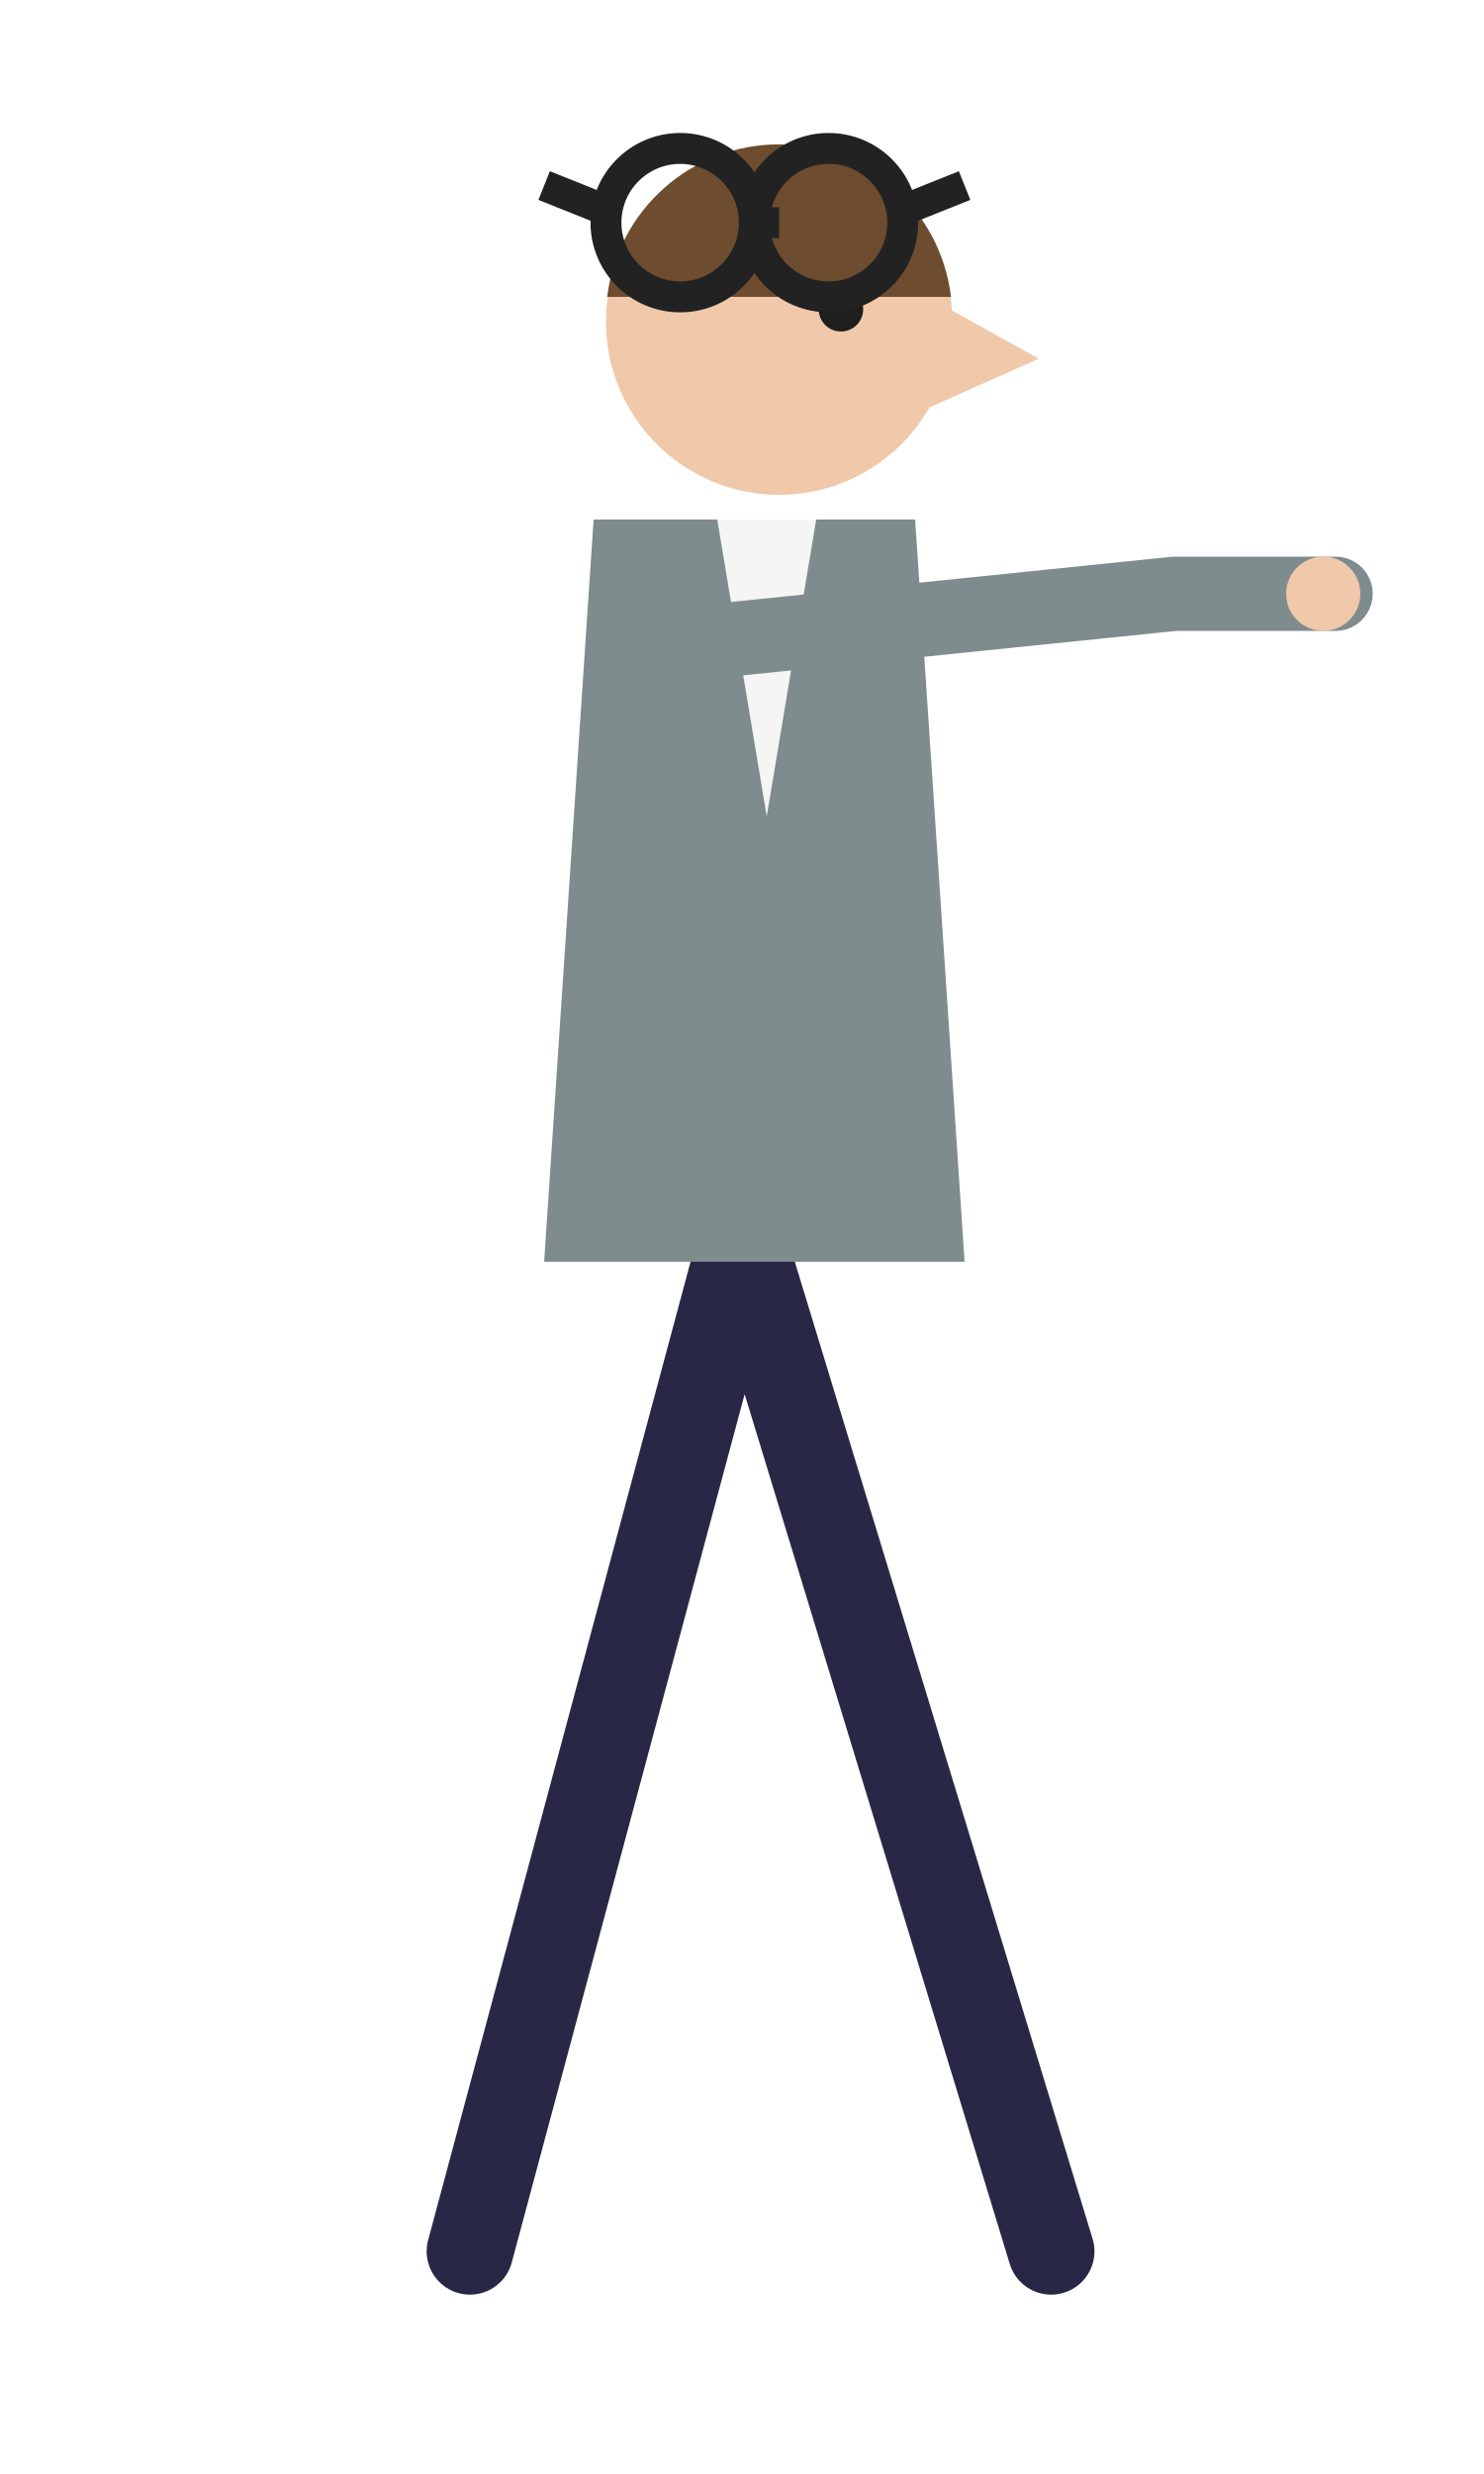
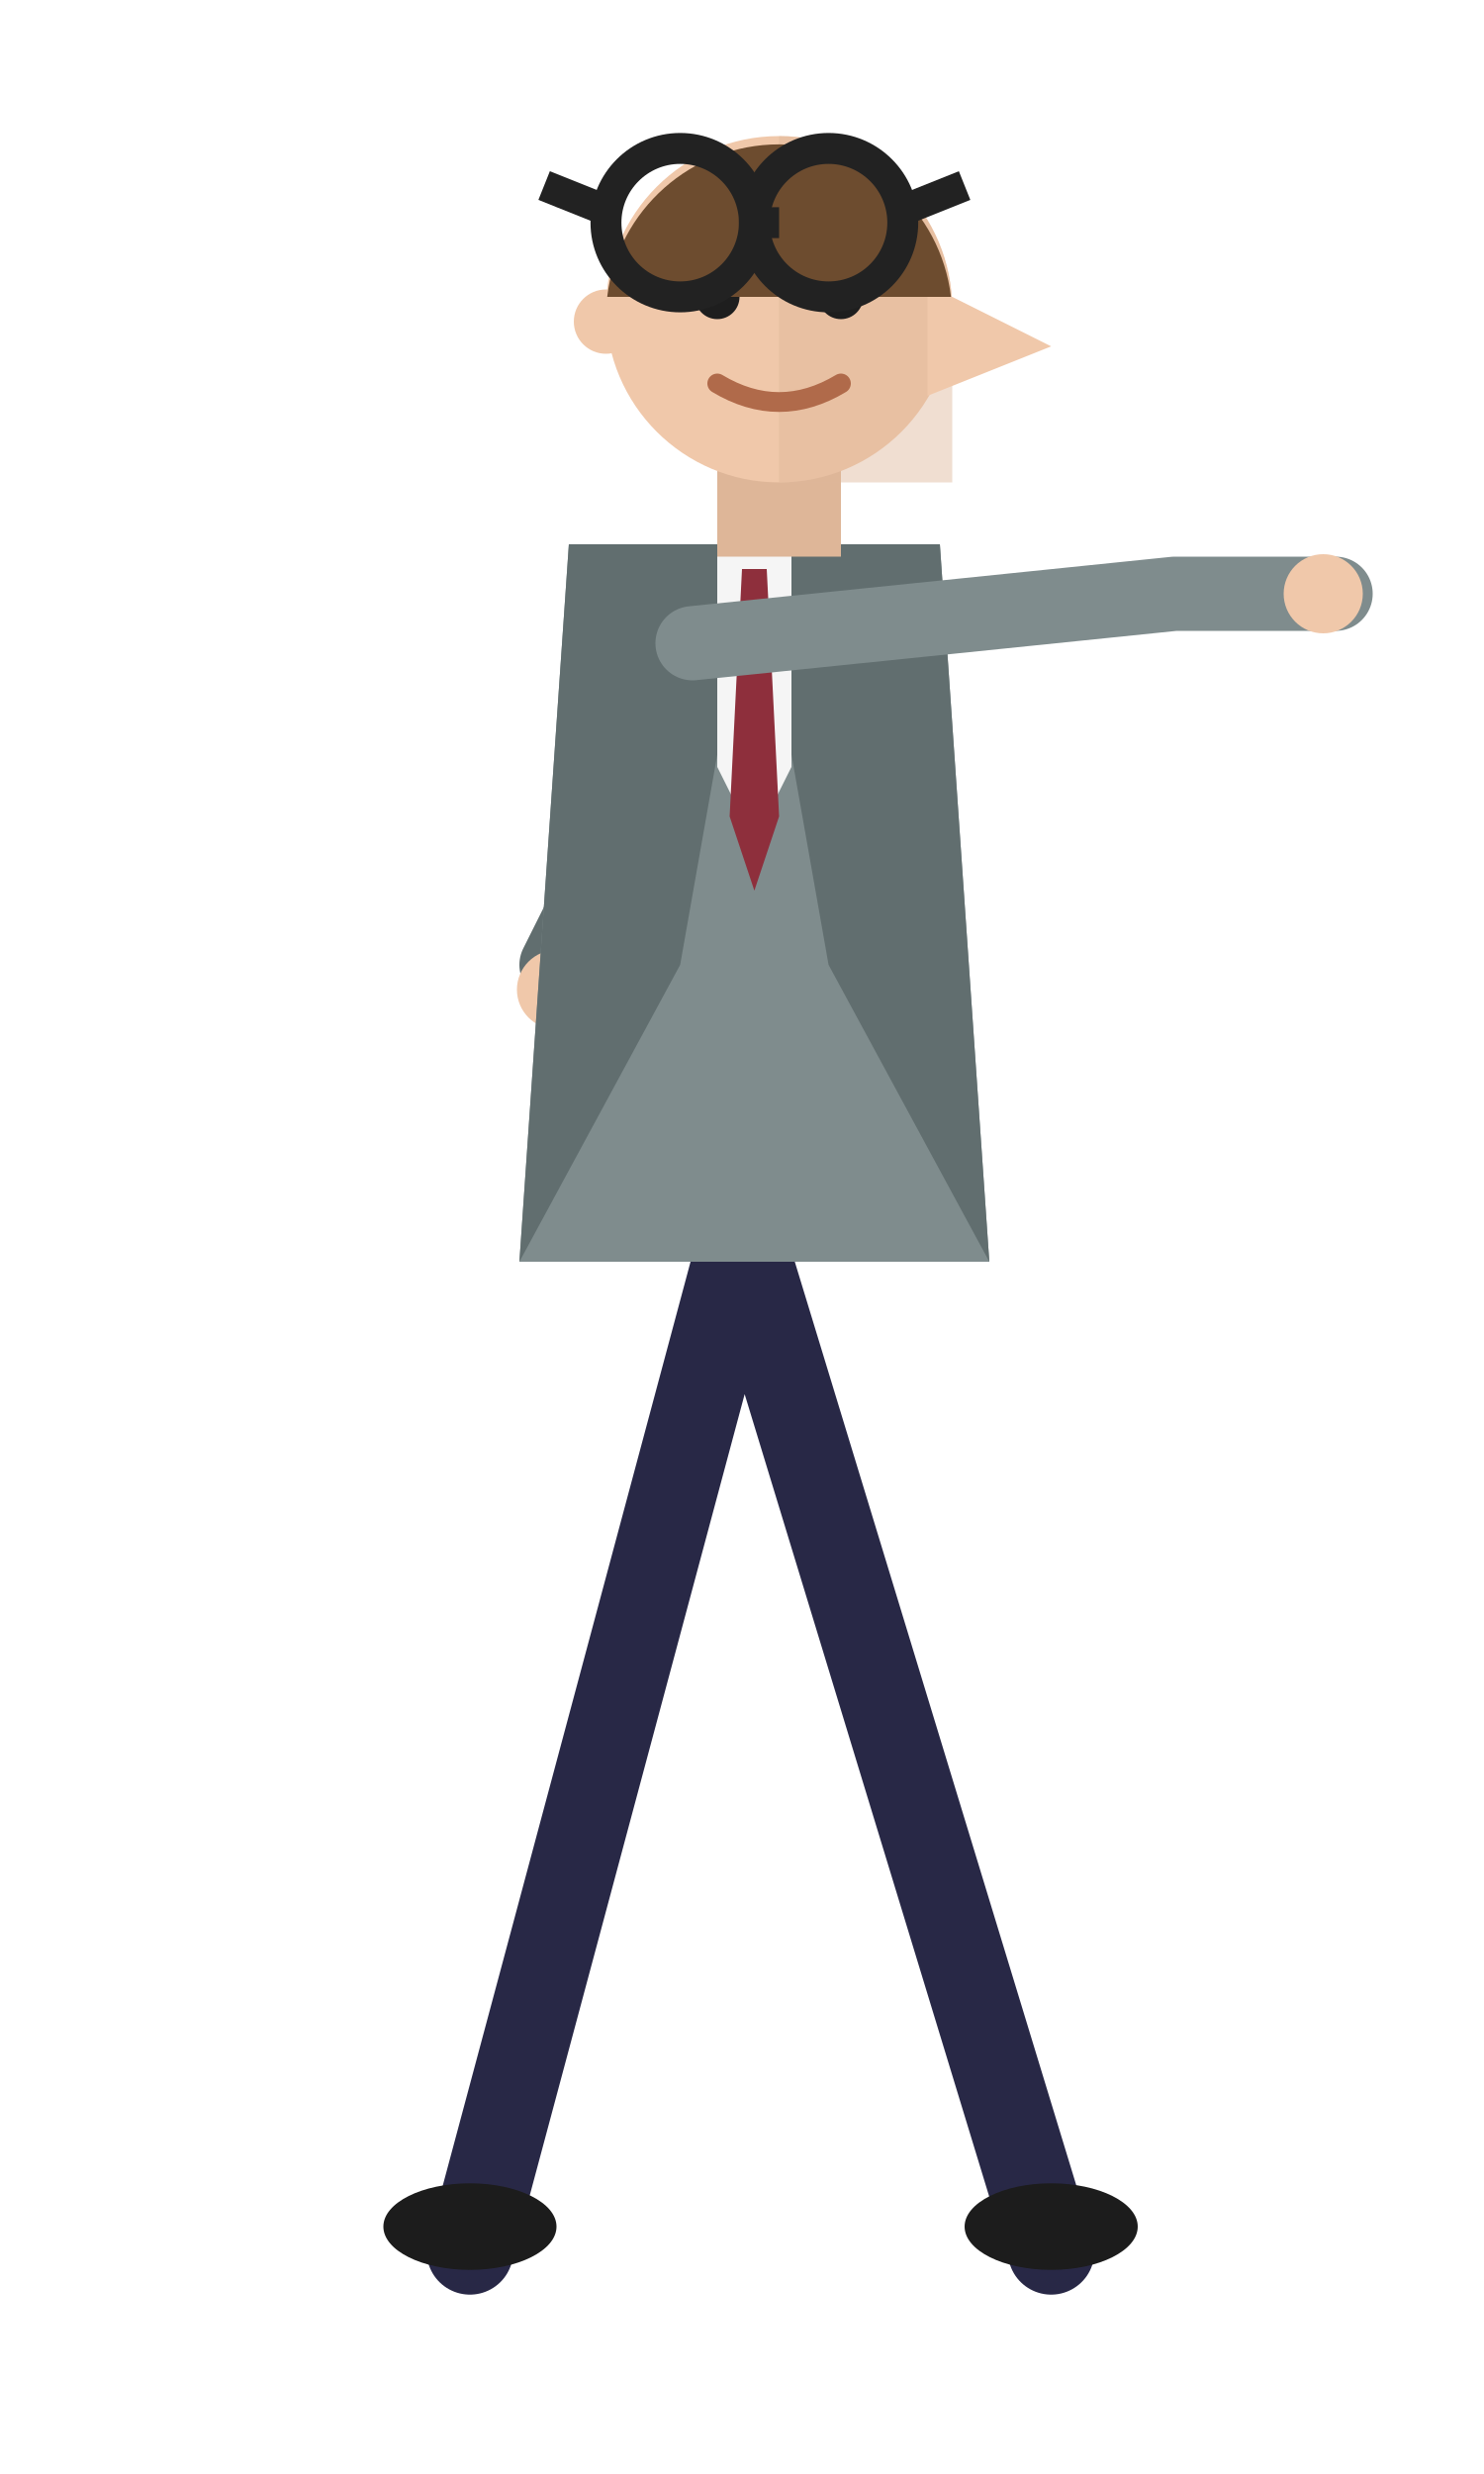
<svg xmlns="http://www.w3.org/2000/svg" viewBox="0 0 120 200" width="120" height="200">
  <g stroke="#282846" stroke-width="7" stroke-linecap="round" fill="none">
    <path d="M60 100 L85 182 M60 100 L38 182" />
  </g>
-   <path d="M48 42 L74 42 L78 102 L44 102 Z" fill="#7f8c8d" />
-   <path d="M58 42 L66 42 L62 66 Z" fill="#f5f5f5" />
+   <ellipse cx="85" cy="180" rx="7" ry="3.5" fill="#1c1c1c" />
+   <ellipse cx="38" cy="180" rx="7" ry="3.5" fill="#1c1c1c" />
+   <g stroke="#616e6f" stroke-width="6" stroke-linecap="round" fill="none">
+     <path d="M57 54 L45 78" />
+   </g>
+   <circle cx="45" cy="80" r="3.2" fill="#f0c8aa" />
+   <path d="M46 44 L76 44 L80 102 L42 102 Z" fill="#7f8c8d" />
+   <path d="M46 44 L61 44 L55 78 L42 102 L46 44 Z" fill="#616e6f" />
+   <path d="M76 44 L61 44 L67 78 L80 102 L76 44 Z" fill="#616e6f" />
+   <path d="M58 44 L64 44 L64 62 L61 68 L58 62 Z" fill="#f5f5f5" />
+   <path d="M60 46 L62 46 L63 66 L61 72 L59 66 Z" fill="#8e2f3c" />
  <g stroke="#7f8c8d" stroke-width="6" stroke-linecap="round" fill="none">
    <path d="M56 52 L95 48 M95 48 L108 48" />
  </g>
-   <circle cx="107" cy="48" r="3" fill="#f0c8aa" />
-   <circle cx="63" cy="26" r="14" fill="#f0c8aa" />
-   <path d="M75 24 L84 29 L75 33 Z" fill="#f0c8aa" />
+   <circle cx="107" cy="48" r="3.2" fill="#f0c8aa" />
+   <rect x="58" y="36" width="10" height="9" fill="#deb698" />
+   <circle cx="63" cy="25" r="14" fill="#f0c8aa" />
+   <path d="M63 11 A14 14 0 0 1 77 25 L77 39 L63 39 Z" fill="#deb698" opacity="0.45" />
+   <circle cx="49" cy="26" r="2.6" fill="#f0c8aa" />
+   <path d="M75 23 L85 28 L75 32 Z" fill="#f0c8aa" />
+   <circle cx="58" cy="24" r="1.8" fill="#1e1e1e" />
+   <circle cx="68" cy="24" r="1.8" fill="#1e1e1e" />
+   <path d="M55 20 L61 20 M65 20 L71 20" stroke="#6d4c2f" stroke-width="1.6" stroke-linecap="round" />
+   <path d="M58 31 Q63 34 68 31" stroke="#b06a4a" stroke-width="1.6" fill="none" stroke-linecap="round" />
  <path d="M49.1 24 A14 14 0 0 1 76.9 24 Z" fill="#6d4c2f" />
-   <circle cx="68" cy="25" r="1.8" fill="#1e1e1e" />
  <g stroke="#222" stroke-width="2.5" fill="none">
    <circle cx="55" cy="18" r="6" />
    <circle cx="67" cy="18" r="6" />
    <path d="M61 18 L63 18 M49 17 L44 15 M73 17 L78 15" />
  </g>
</svg>
